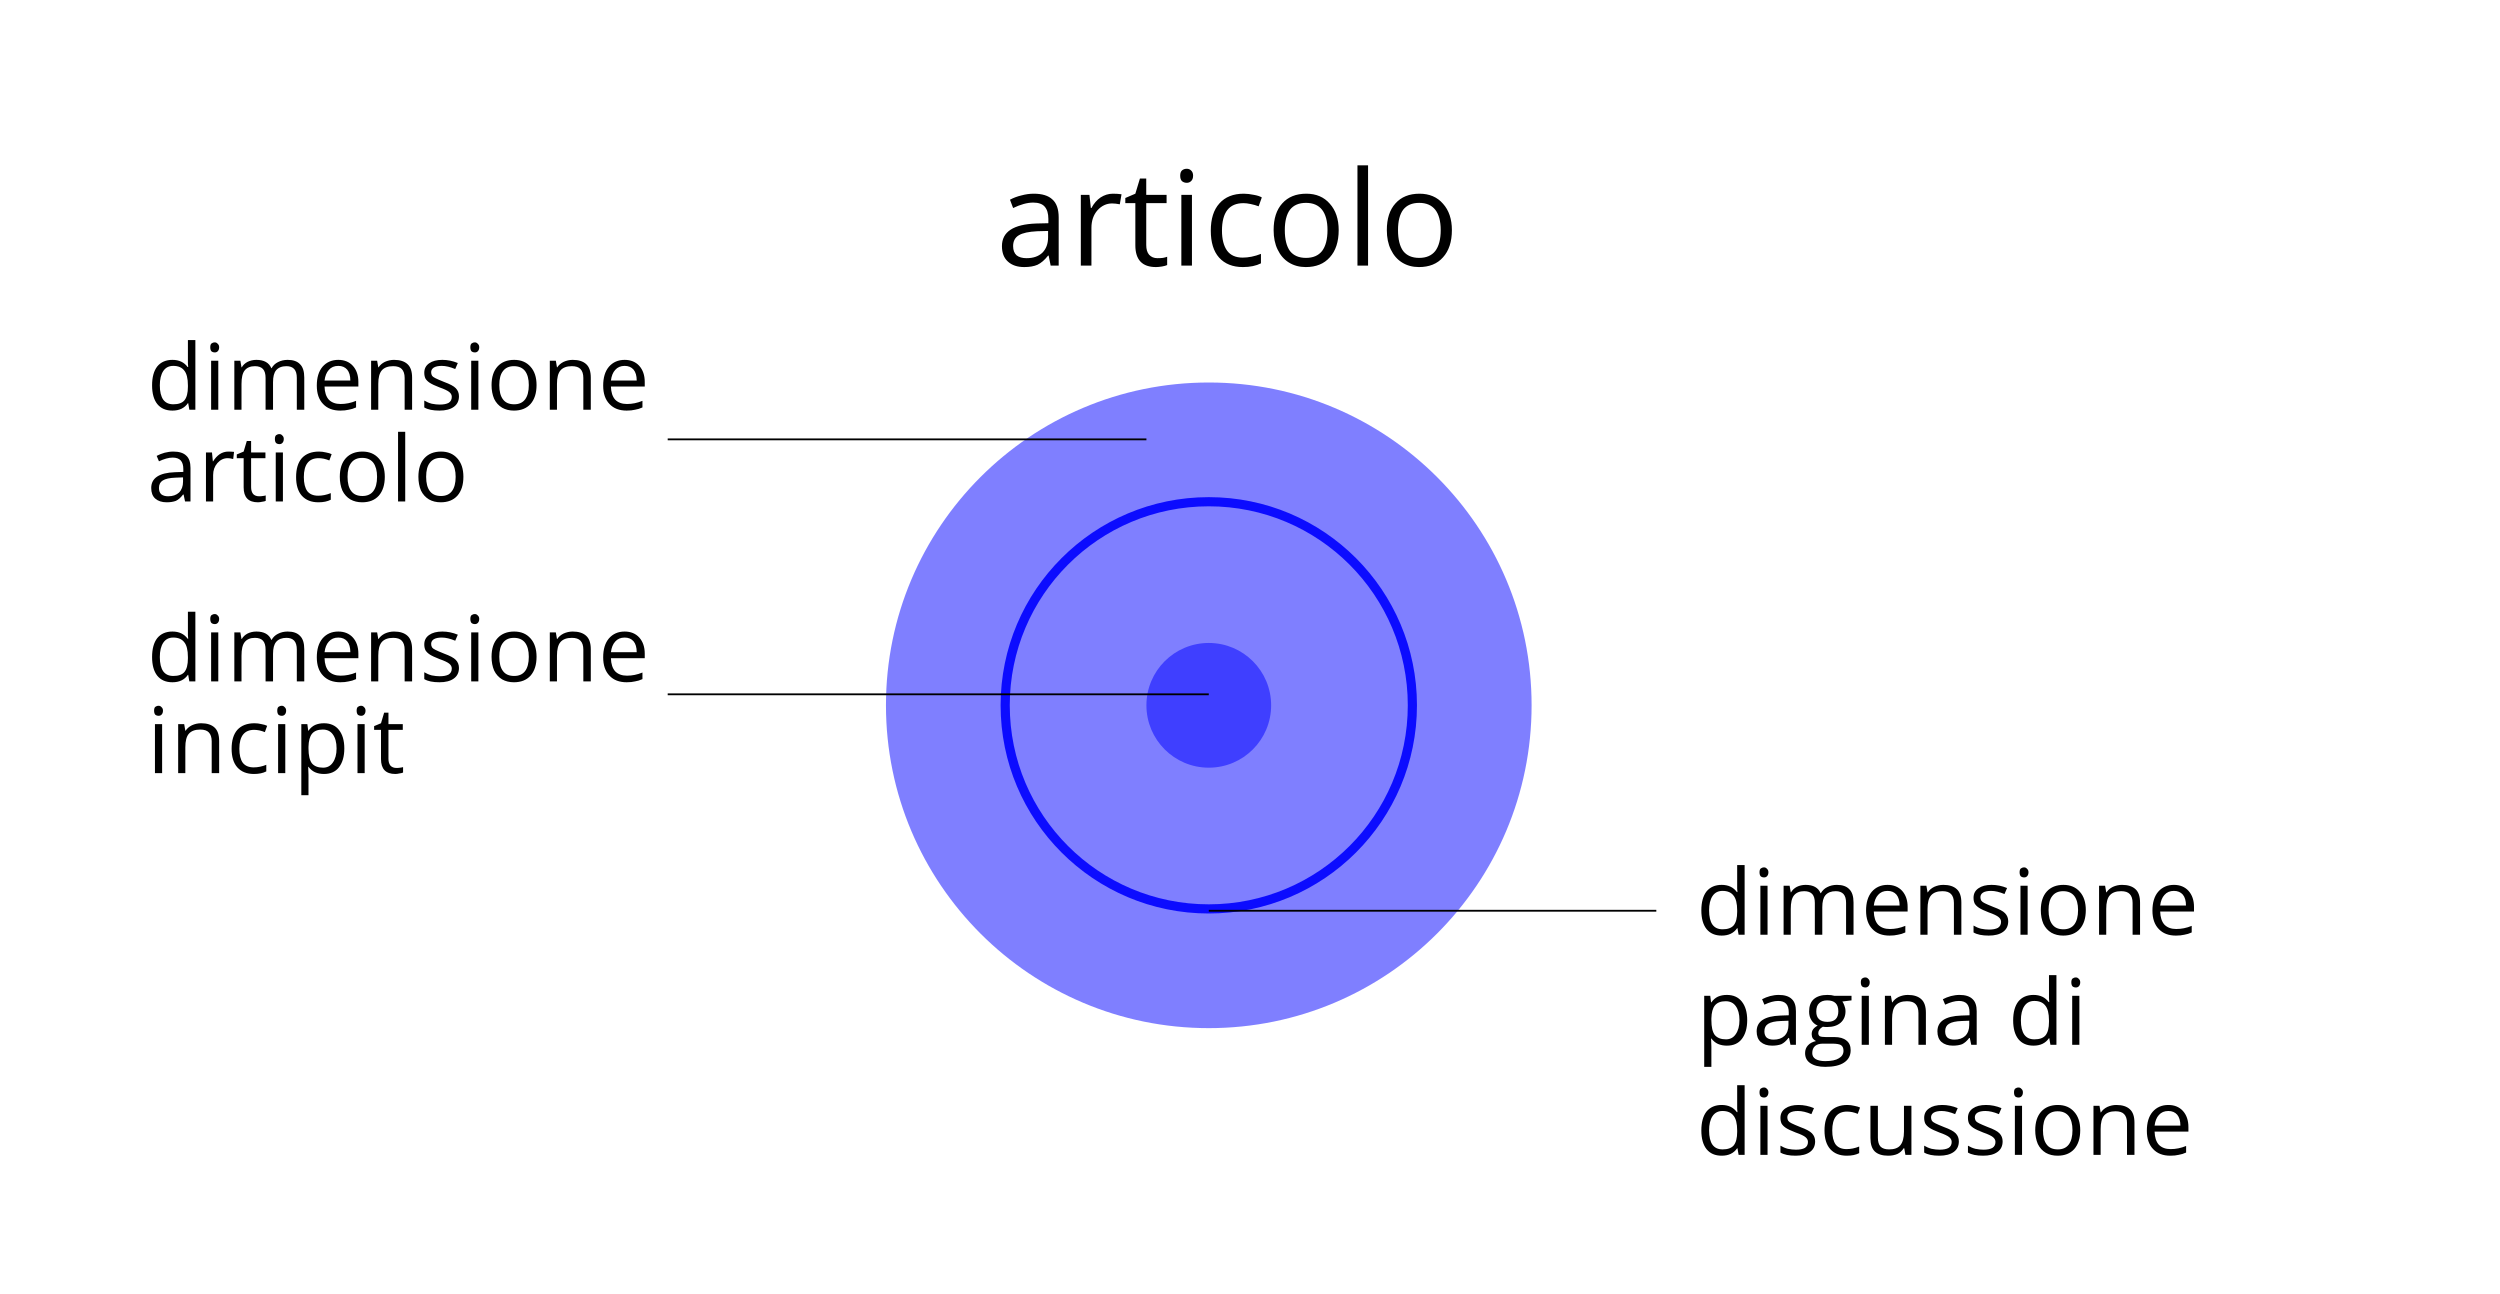
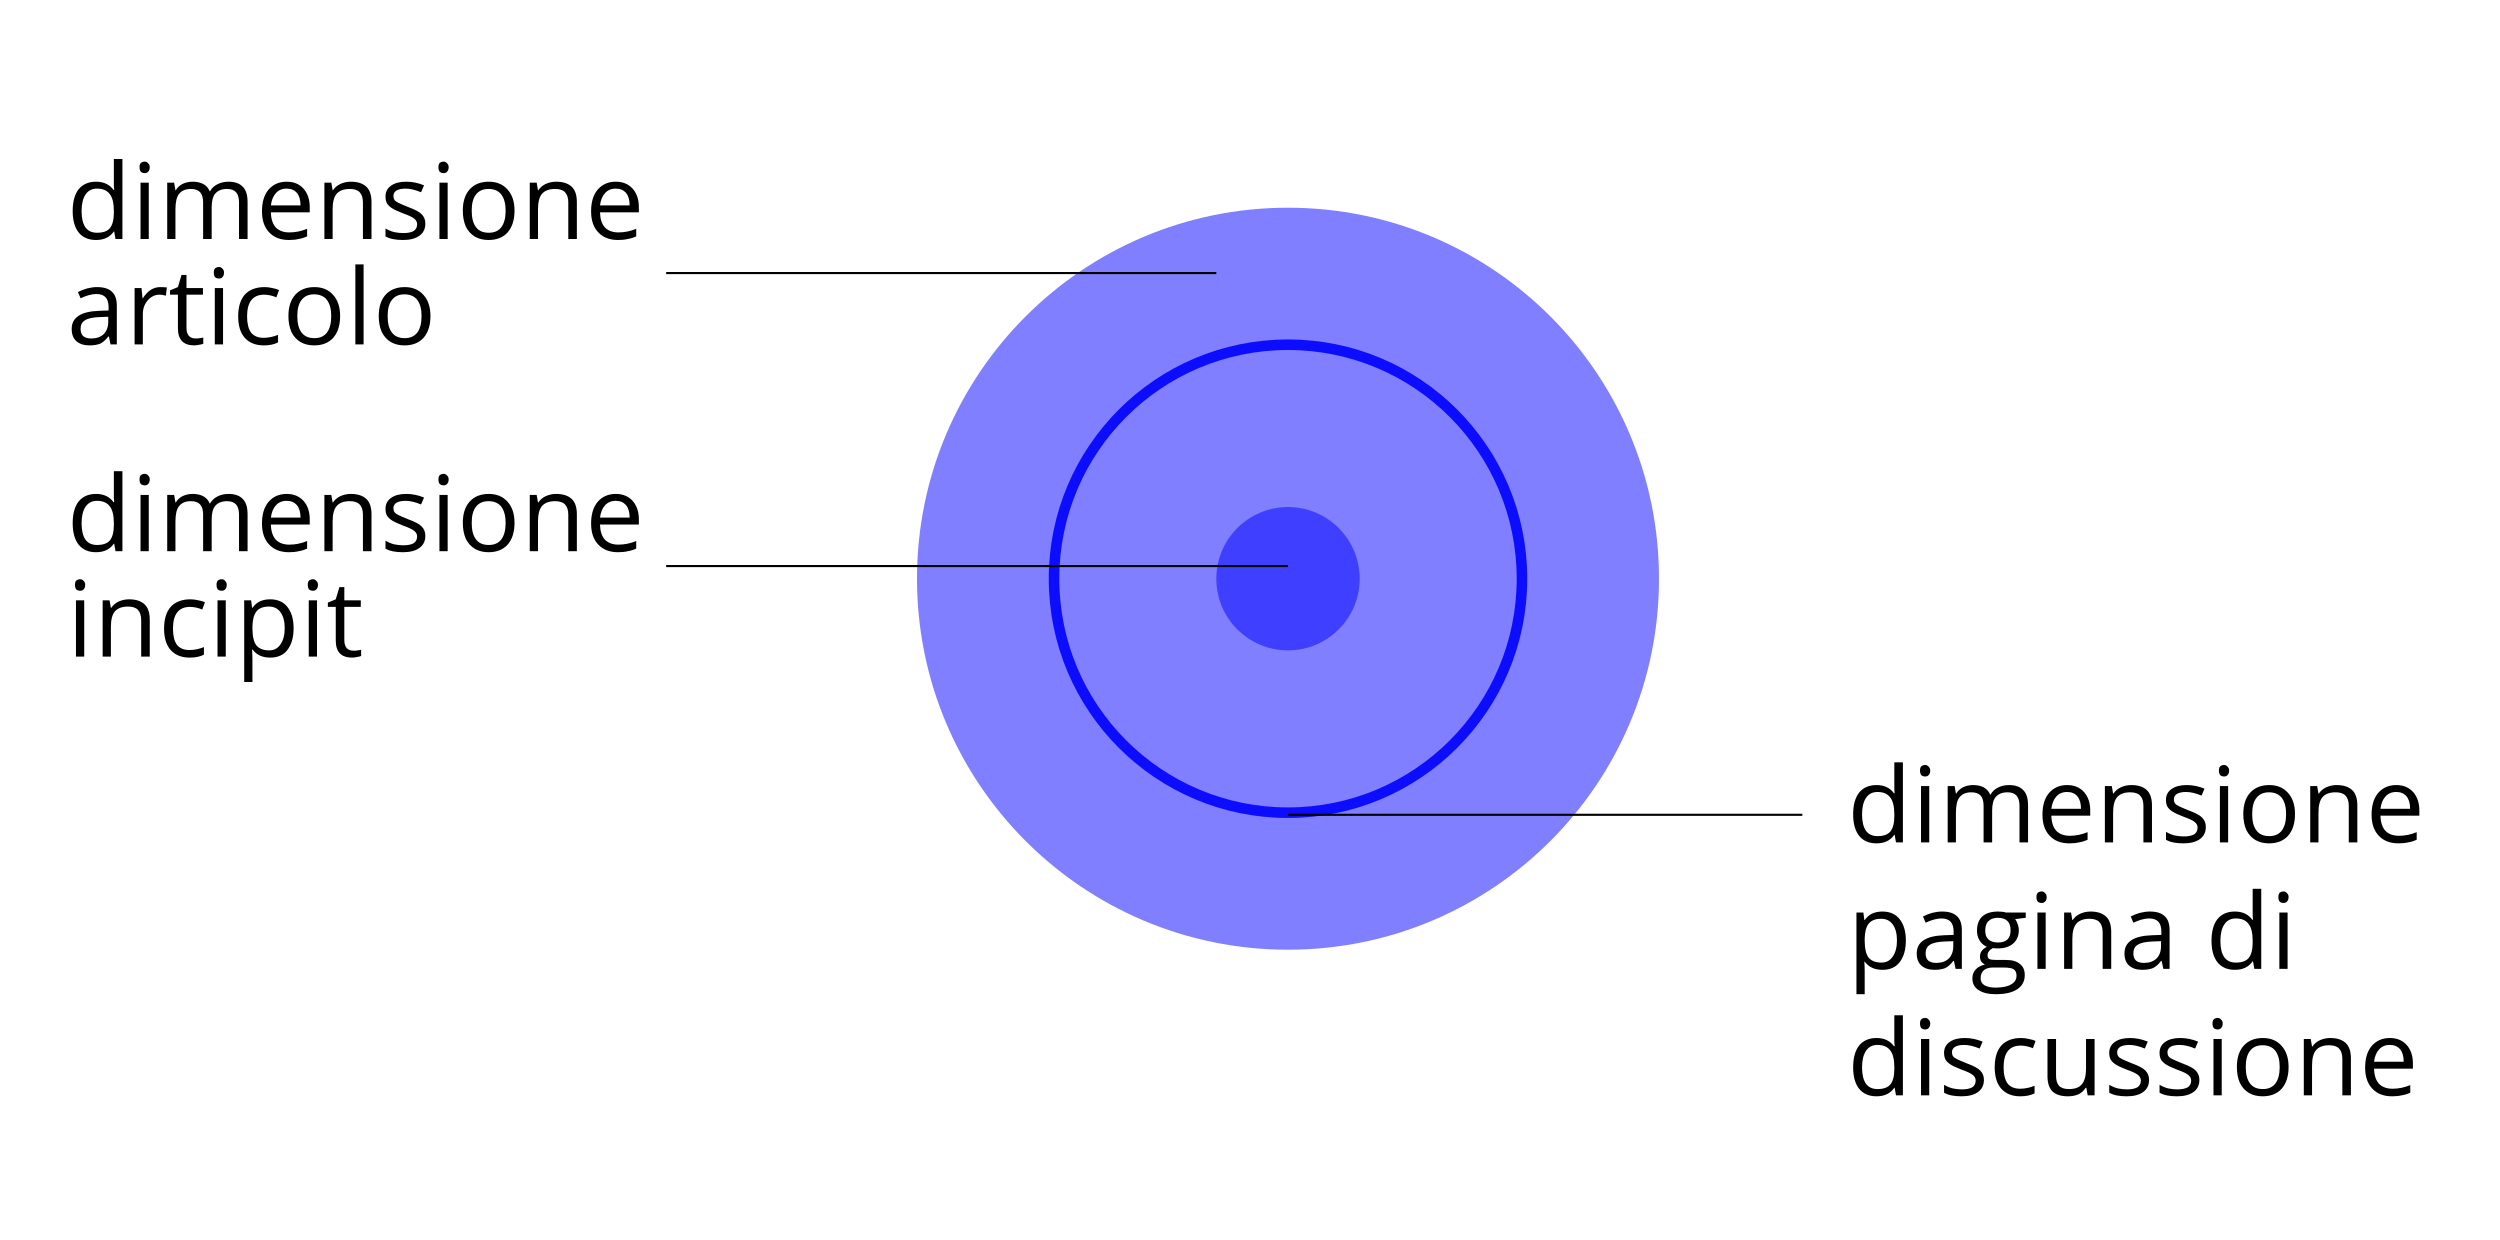
- <svg xmlns="http://www.w3.org/2000/svg" version="1.1" id="Livello_1" x="0px" y="0px" viewBox="0 0 136.3 70.5" style="enable-background:new 0 0 136.3 70.5;" xml:space="preserve">
+ <svg xmlns="http://www.w3.org/2000/svg" version="1.1" id="Livello_1" x="0px" y="0px" viewBox="0 0 118.6 58.8" style="enable-background:new 0 0 118.6 58.8;" xml:space="preserve">
  <style type="text/css">
	.st0{opacity:0.5;fill:#0000FF;enable-background:new    ;}
	.st1{opacity:0.9;fill:none;stroke:#0000FF;stroke-width:0.5;enable-background:new    ;}
	.st2{font-family:'OpenSans';}
- 	.st3{font-size:7.2px;}
- 	.st4{font-size:5px;}
- 	.st5{fill:none;stroke:#000000;stroke-width:0.1;stroke-miterlimit:10;}
+ 	.st3{font-size:5px;}
+ 	.st4{fill:none;stroke:#000000;stroke-width:0.1;stroke-miterlimit:10;}
</style>
  <g transform="translate(560.8027,694.054)">
-     <circle class="st0" cx="-494.9" cy="-655.6" r="17.6" />
-     <circle class="st0" cx="-494.9" cy="-655.6" r="3.4" />
-     <circle class="st1" cx="-494.9" cy="-655.6" r="11.1" />
-     <text transform="matrix(1 0 0 1 -506.505 -679.5717)" class="st2 st3">articolo</text>
-     <text transform="matrix(1 0 0 1 -468.3265 -643.0921)" class="st2 st4">dimensione </text>
-     <text transform="matrix(1 0 0 1 -468.3265 -637.0921)" class="st2 st4">pagina di  </text>
-     <text transform="matrix(1 0 0 1 -468.3265 -631.0921)" class="st2 st4">discussione</text>
-     <line class="st5" x1="-494.9" y1="-644.4" x2="-470.5" y2="-644.4" />
-     <text transform="matrix(1 0 0 1 -552.7922 -671.7154)" class="st2 st4">dimensione </text>
-     <text transform="matrix(1 0 0 1 -552.7922 -666.7154)" class="st2 st4">articolo</text>
-     <line class="st5" x1="-524.4" y1="-670.1" x2="-498.3" y2="-670.1" />
-     <text transform="matrix(1 0 0 1 -552.7922 -656.9037)" class="st2 st4">dimensione </text>
-     <text transform="matrix(1 0 0 1 -552.7922 -651.9037)" class="st2 st4">incipit</text>
-     <line class="st5" x1="-524.4" y1="-656.2" x2="-494.9" y2="-656.2" />
+     <circle class="st0" cx="-499.7" cy="-666.6" r="17.6" />
+     <circle class="st0" cx="-499.7" cy="-666.6" r="3.4" />
+     <circle class="st1" cx="-499.7" cy="-666.6" r="11.1" />
+     <text transform="matrix(1 0 0 1 -473.1701 -654.0921)" class="st2 st3">dimensione </text>
+     <text transform="matrix(1 0 0 1 -473.1701 -648.0921)" class="st2 st3">pagina di  </text>
+     <text transform="matrix(1 0 0 1 -473.1701 -642.0921)" class="st2 st3">discussione</text>
+     <line class="st4" x1="-499.7" y1="-655.4" x2="-475.3" y2="-655.4" />
+     <text transform="matrix(1 0 0 1 -557.6358 -682.7154)" class="st2 st3">dimensione </text>
+     <text transform="matrix(1 0 0 1 -557.6358 -677.7154)" class="st2 st3">articolo</text>
+     <line class="st4" x1="-529.2" y1="-681.1" x2="-503.1" y2="-681.1" />
+     <text transform="matrix(1 0 0 1 -557.6358 -667.9037)" class="st2 st3">dimensione </text>
+     <text transform="matrix(1 0 0 1 -557.6358 -662.9037)" class="st2 st3">incipit</text>
+     <line class="st4" x1="-529.2" y1="-667.2" x2="-499.7" y2="-667.2" />
  </g>
+   <text transform="matrix(1 0 0 1 49.454 -10.5177)" class="st2" style="fill:none; font-size:7.2px;">articolo</text>
</svg>
